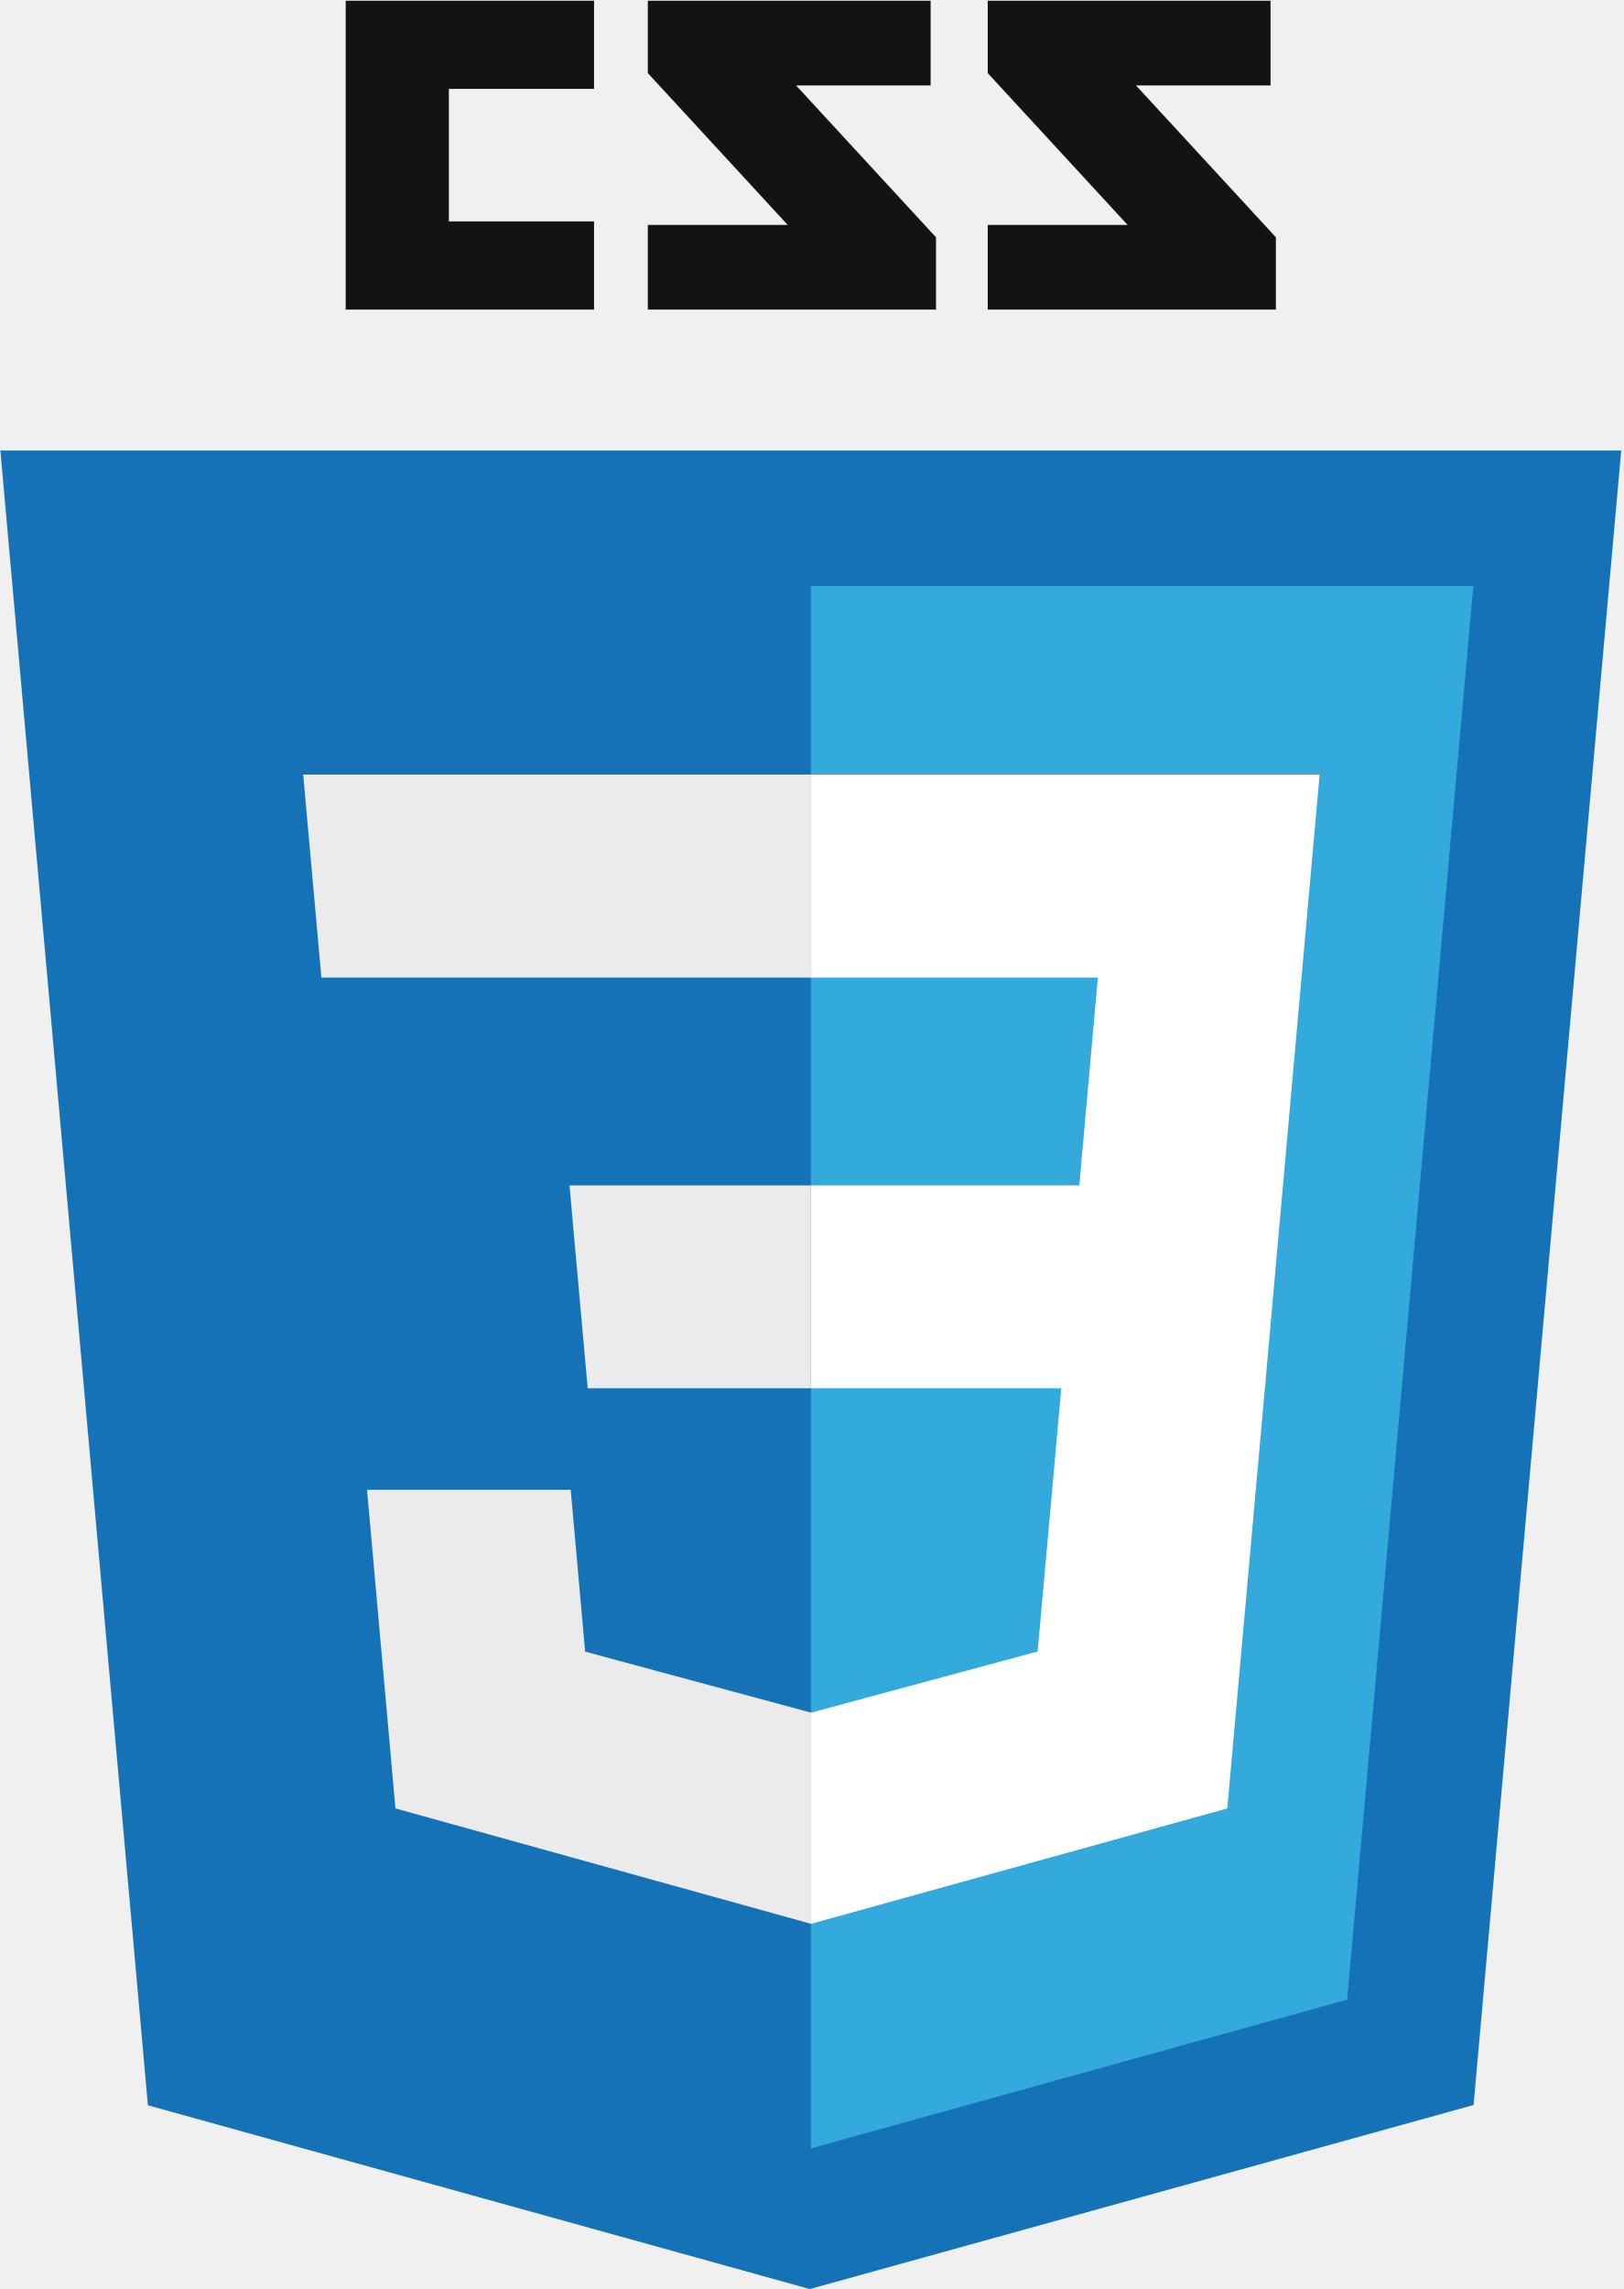
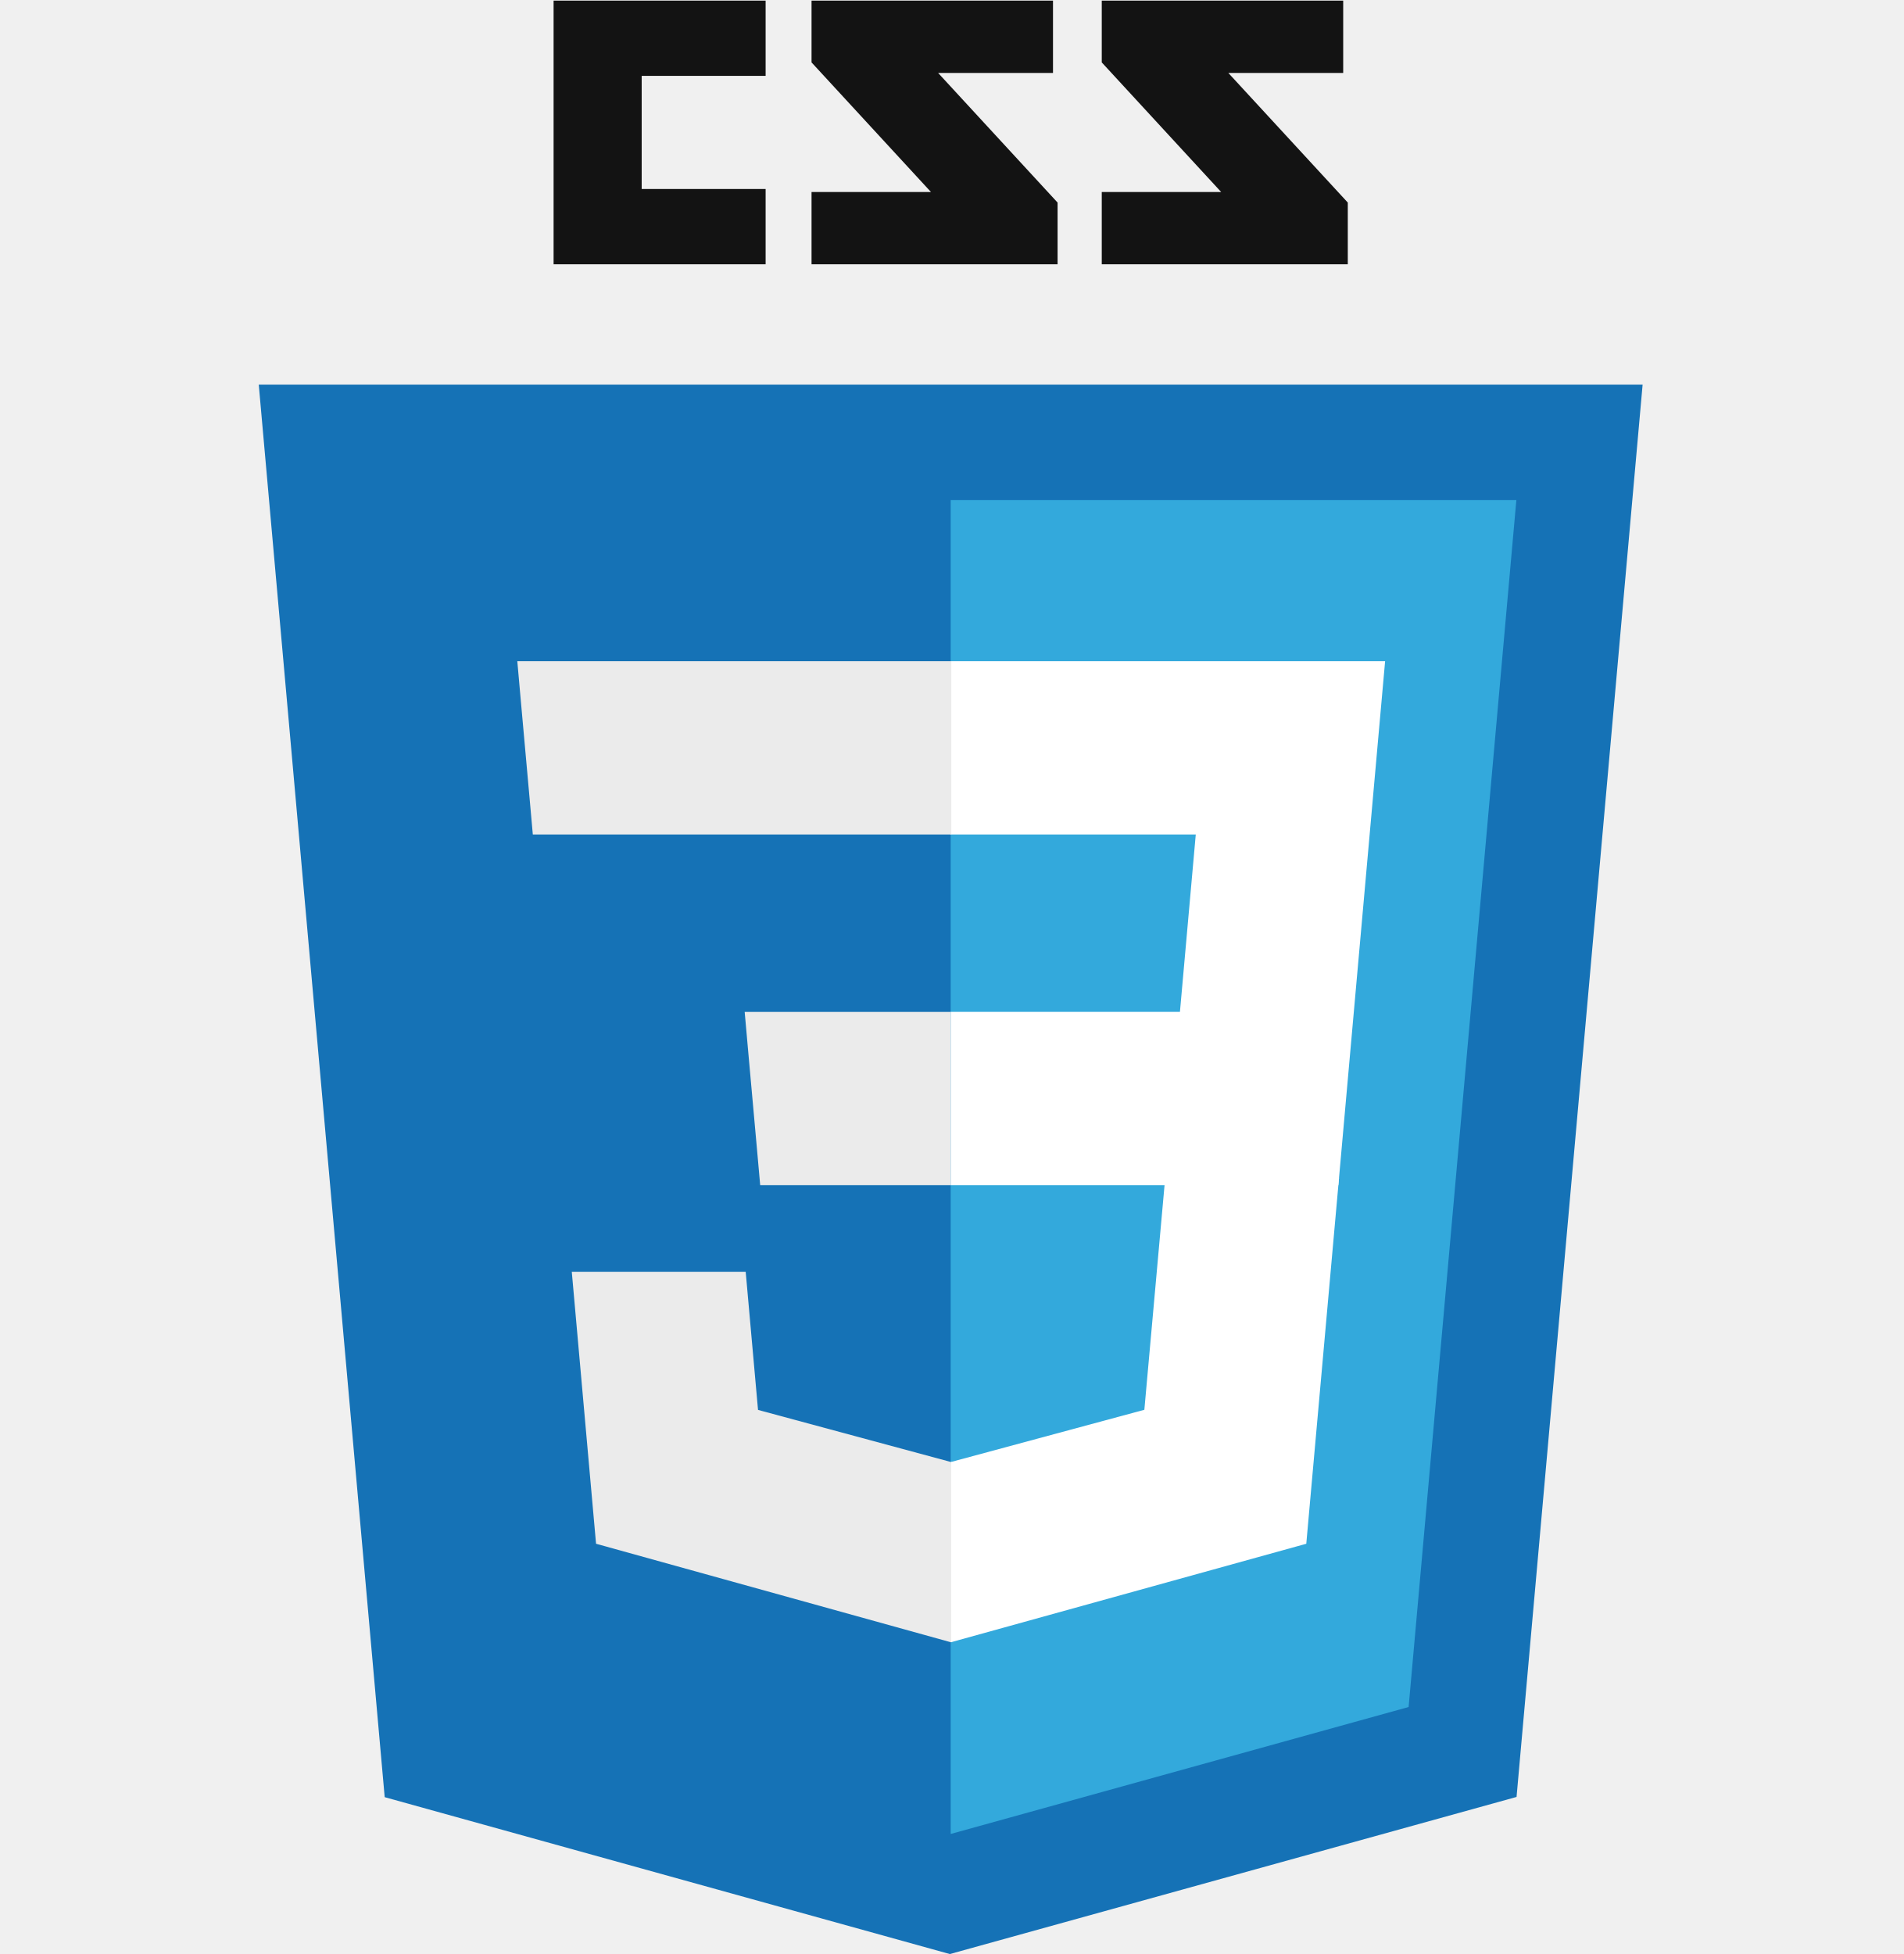
- <svg xmlns="http://www.w3.org/2000/svg" width="298px" height="420px" viewBox="0 0 298 420" version="1.1">
+ <svg xmlns="http://www.w3.org/2000/svg" width="150px" height="154px" viewBox="0 0 298 420" version="1.1">
  <description>Created with Sketch (http://www.bohemiancoding.com/sketch)</description>
  <defs />
  <g id="Page 1" stroke="none" stroke-width="1" fill="none" fill-rule="evenodd">
    <g id="Layer_1">
      <path d="M233.164,15.681 L208.476,15.681 L234.15,43.54 L234.15,56.801 L181.268,56.801 L181.268,41.275 L206.937,41.275 L181.268,13.415 L181.268,0.135 L233.164,0.135 L233.164,15.681 L233.164,15.681 Z M170.786,15.681 L146.098,15.681 L171.771,43.54 L171.771,56.801 L118.889,56.801 L118.889,41.275 L144.561,41.275 L118.889,13.415 L118.889,0.135 L170.786,0.135 L170.786,15.681 L170.786,15.681 Z M109.018,16.312 L82.378,16.312 L82.378,40.625 L109.018,40.625 L109.018,56.801 L63.444,56.801 L63.444,0.135 L109.018,0.135 L109.018,16.312 L109.018,16.312 Z M109.018,16.312" id="Shape" fill="#131313" />
      <path d="M27.142,386.29 L0.071,82.67 L297.521,82.67 L270.425,386.241 L148.614,420.011 L27.142,386.29 Z M27.142,386.29" id="Shape" fill="#1572B6" />
      <path d="M148.798,394.199 L247.225,366.911 L270.382,107.496 L148.798,107.496 L148.798,394.199 Z M148.798,394.199" id="Shape" fill="#33A9DC" />
      <g id="Group" transform="translate(55, 142)">
        <path d="M93.797,75.496 L143.072,75.496 L146.475,37.364 L93.797,37.364 L93.797,0.125 L93.926,0.125 L187.172,0.125 L186.279,10.116 L177.127,112.732 L93.797,112.732 L93.797,75.496 Z M93.797,75.496" id="Shape" fill="#FFFFFF" />
        <path d="M94.02,172.204 L93.857,172.25 L52.385,161.051 L49.733,131.353 L29.582,131.353 L12.354,131.353 L17.57,189.82 L93.848,210.996 L94.02,210.948 L94.02,172.204 Z M94.02,172.204" id="Shape" fill="#EBEBEB" />
        <path d="M139.907,111.156 L135.423,161.026 L93.891,172.236 L93.891,210.978 L170.23,189.82 L170.79,183.53 L177.268,111.156 L139.907,111.156 Z M139.907,111.156" id="Shape" fill="#FFFFFF" />
        <path d="M93.926,0.125 L93.926,23.253 L93.926,37.272 L93.926,37.364 L4.098,37.364 L3.979,37.364 L3.232,28.994 L1.535,10.116 L0.645,0.125 L93.926,0.125 Z M93.926,0.125" id="Shape" fill="#EBEBEB" />
        <path d="M93.797,75.5 L93.797,98.629 L93.797,112.646 L93.797,112.738 L52.969,112.738 L52.85,112.738 L52.104,104.369 L50.406,85.491 L49.516,75.5 L93.797,75.5 Z M93.797,75.5" id="Shape" fill="#EBEBEB" />
      </g>
    </g>
  </g>
</svg>
